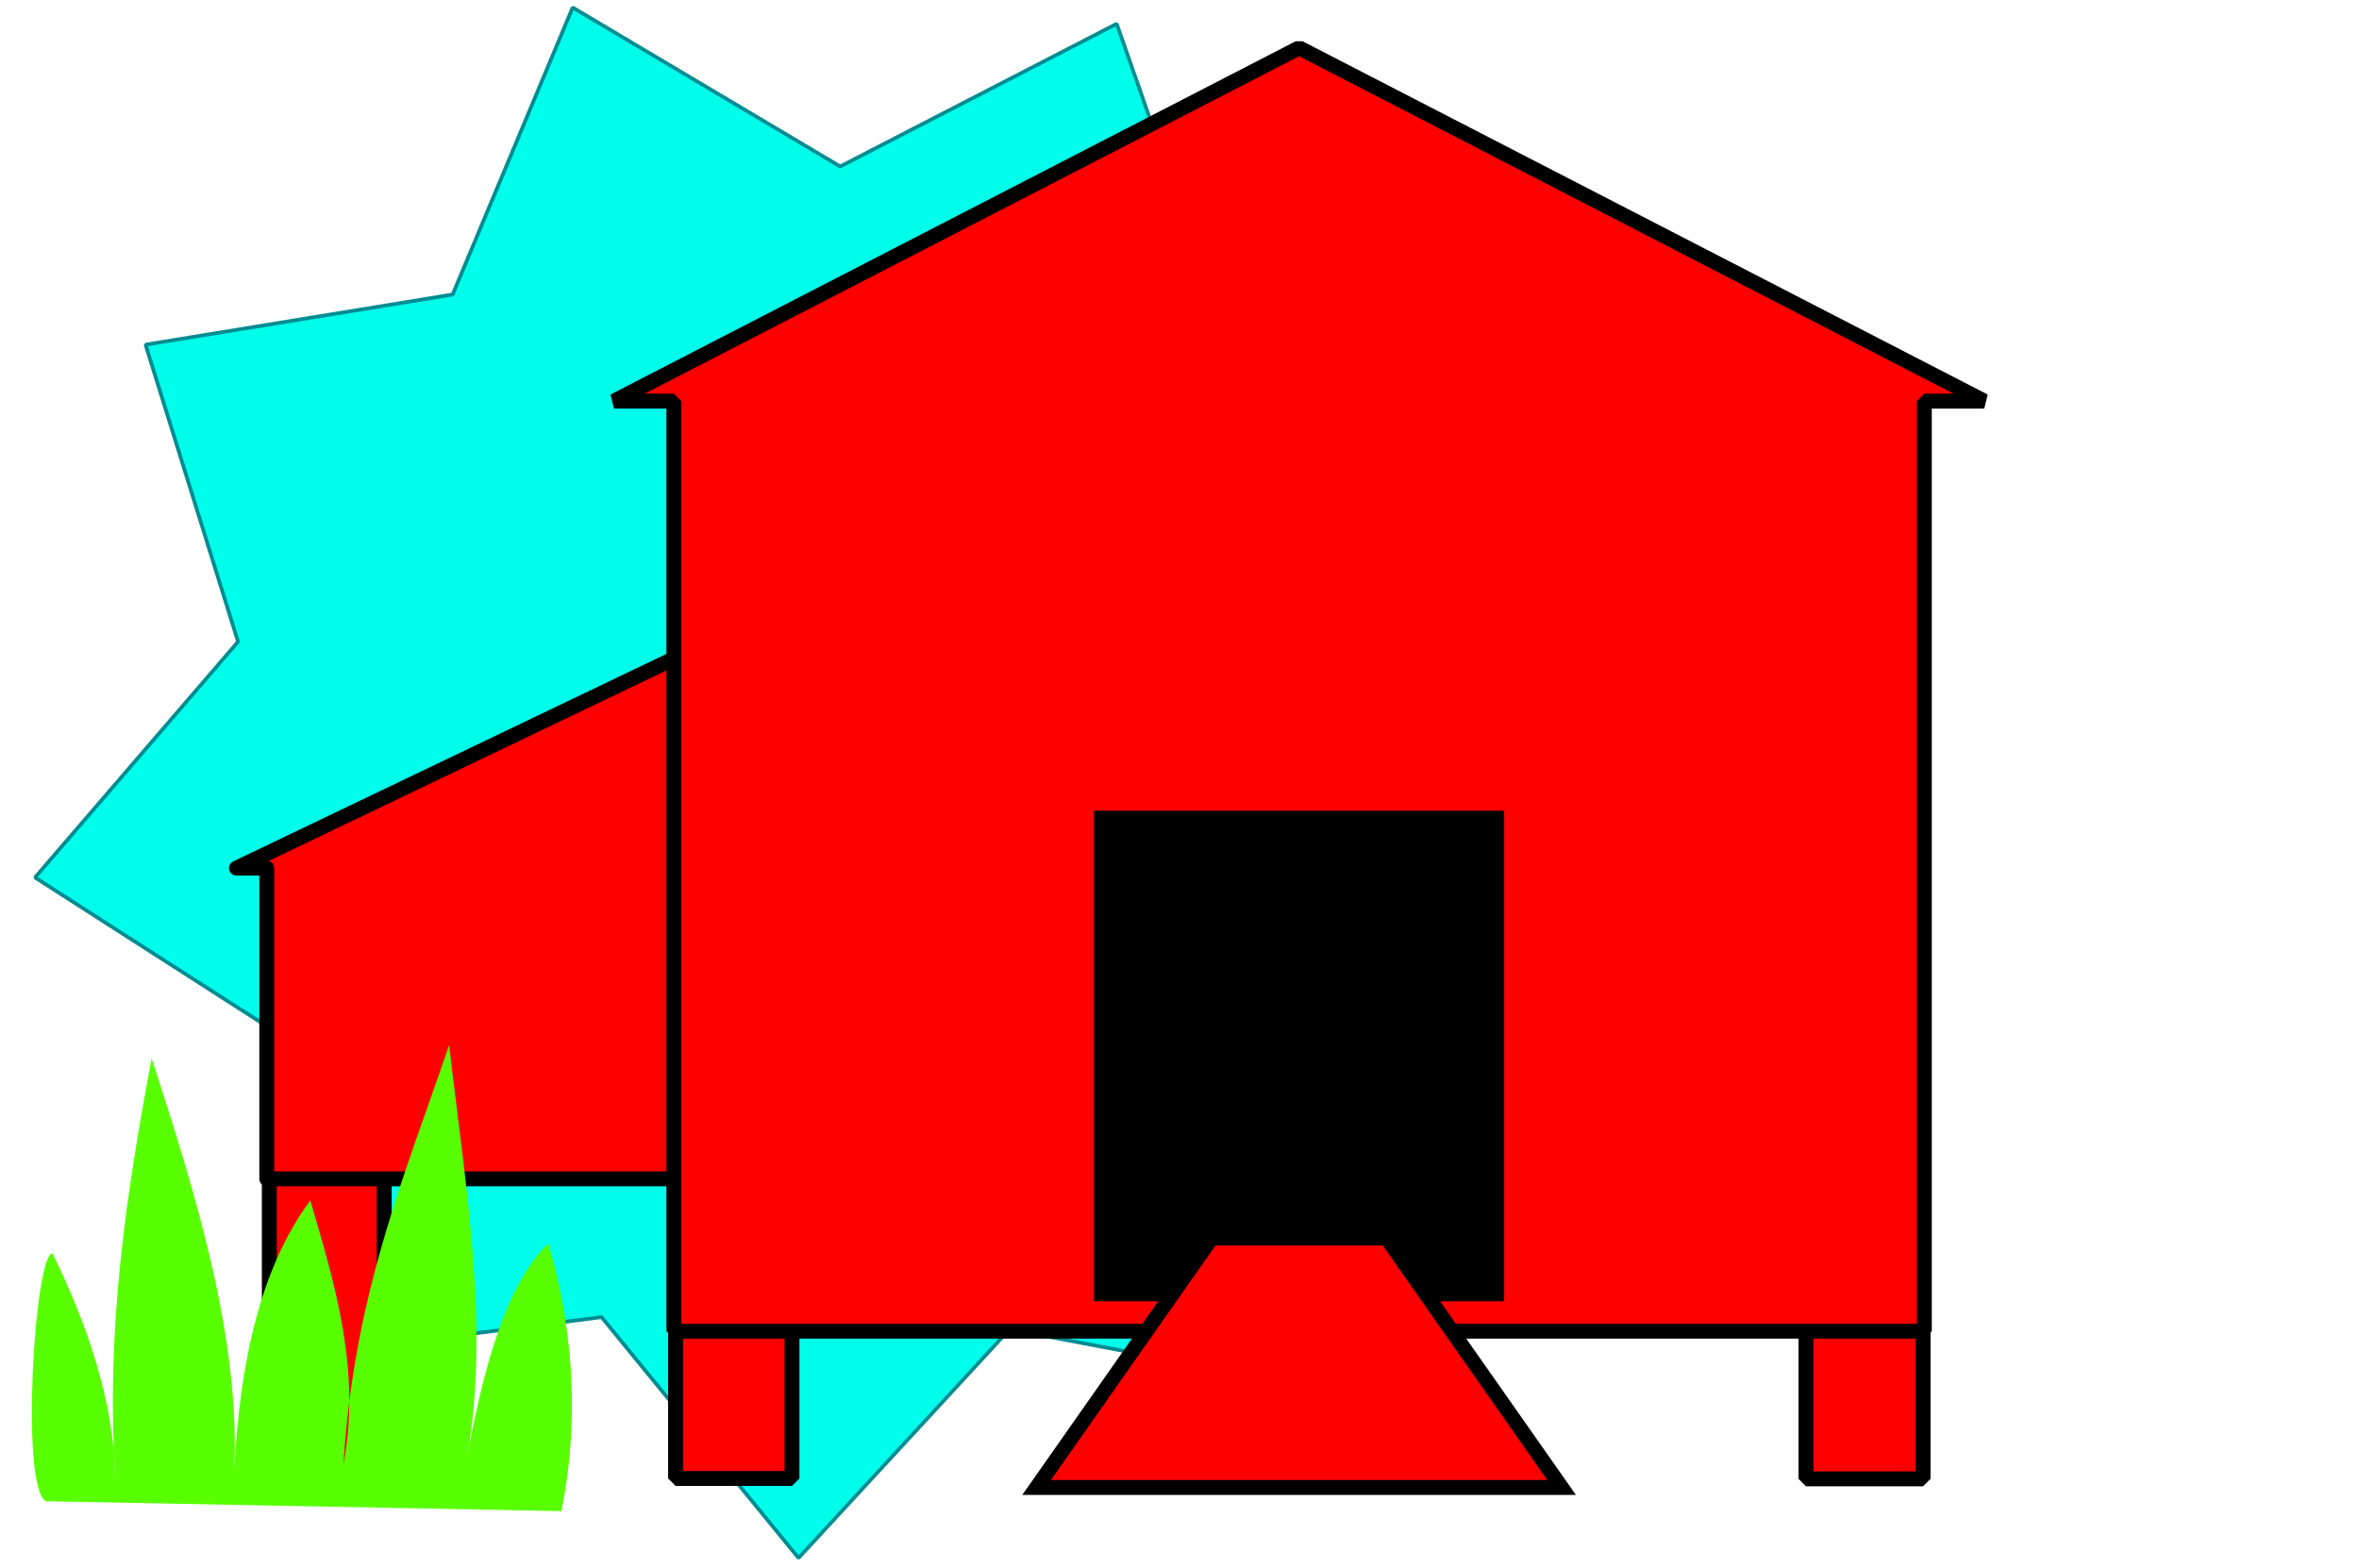
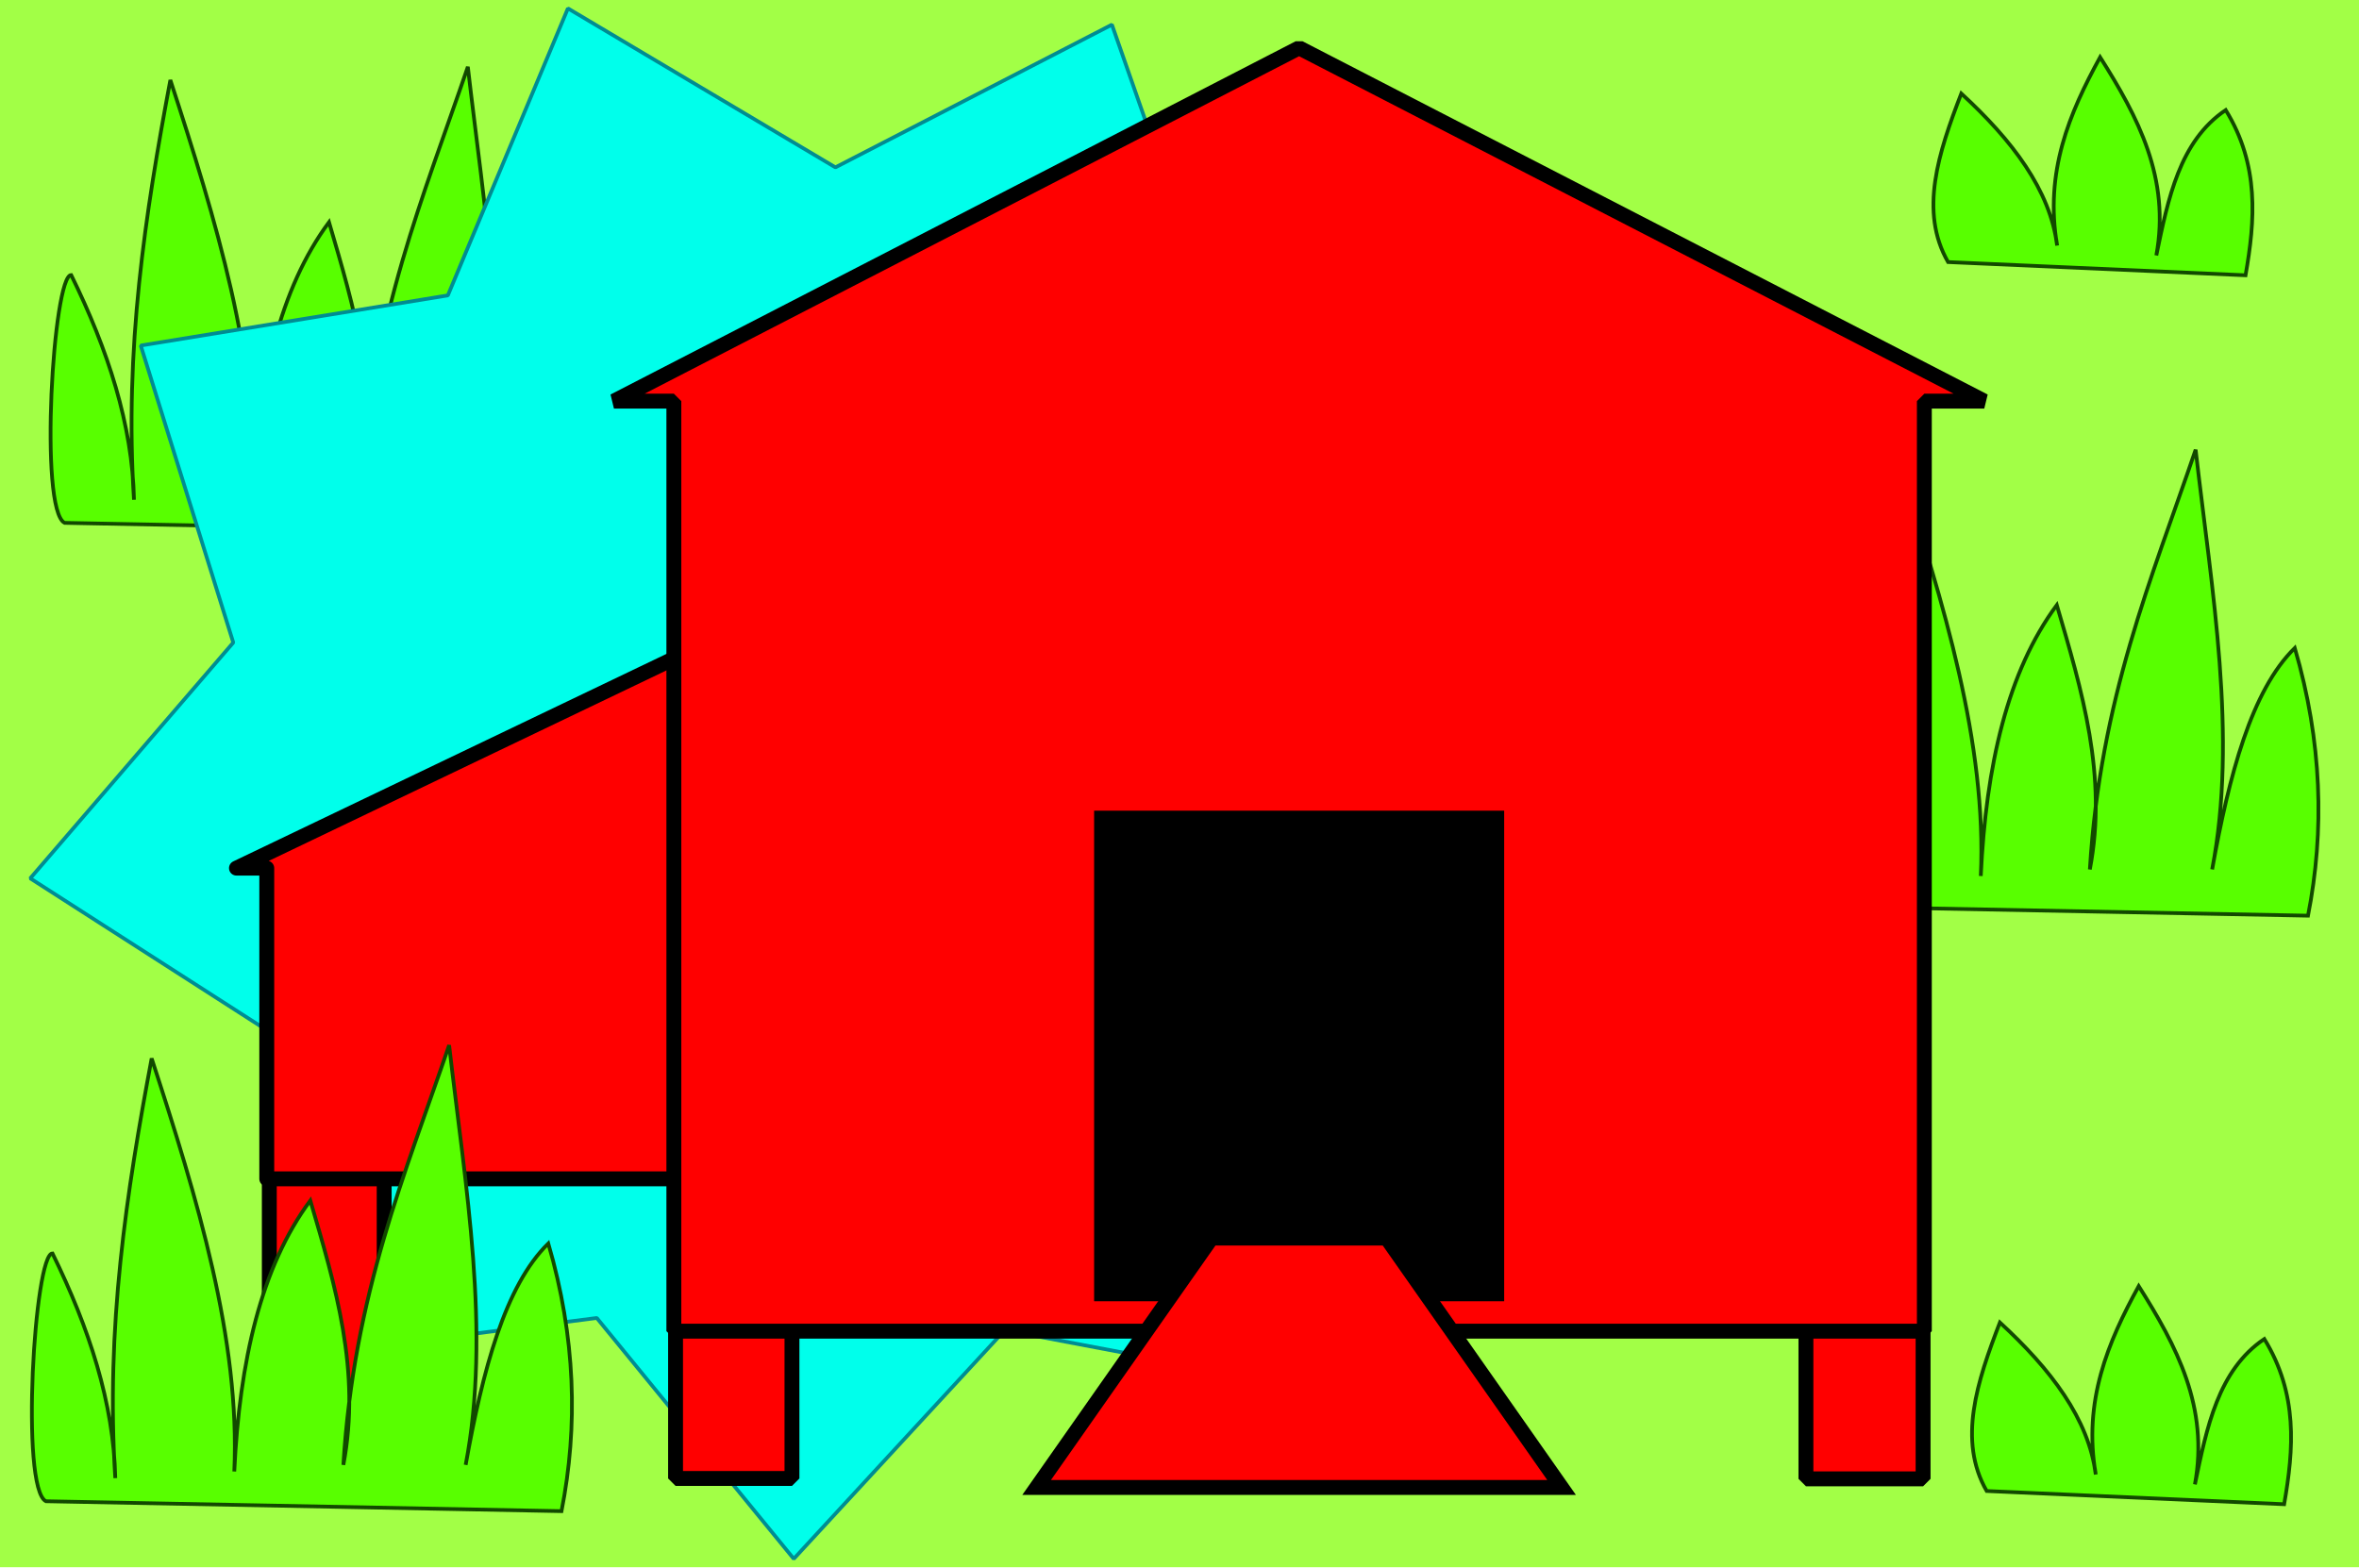
<svg xmlns="http://www.w3.org/2000/svg" width="633.615" height="421.017" id="svg8893" version="1.0">
  <defs id="defs8895">
    </defs>
  <g id="layer1" transform="translate(-41.76367,-314.7108)">
-     <path style="opacity:1;fill:#00ffeb;fill-opacity:1;stroke:#008c92;stroke-width:1;stroke-linecap:round;stroke-linejoin:bevel;stroke-miterlimit:4;stroke-dasharray:none;stroke-opacity:1" id="path3939" d="M 524.677,103.66 L 495.096,181.828 L 545.744,248.313 L 472.838,289.179 L 468.901,372.665 L 386.783,357.108 L 330.104,418.531 L 277.198,353.829 L 194.297,364.449 L 195.358,280.877 L 125.026,235.725 L 179.558,172.388 L 154.704,92.59 L 237.19,79.123 L 269.443,2.019 L 341.288,44.724 L 415.557,6.391 L 443.143,85.285 L 524.677,103.66 z" transform="translate(-73.85658,314.7108)" />
+     <rect style="opacity:1;fill:#a2ff46;fill-opacity:1;stroke:#000000;stroke-width:0;stroke-linecap:round;stroke-linejoin:bevel;stroke-miterlimit:4;stroke-dasharray:none;stroke-opacity:1" id="rect8908" width="633.615" height="421.017" x="41.764" y="314.711" />
+     <path style="fill:#58ff00;fill-opacity:1;fill-rule:evenodd;stroke:#124900;stroke-width:1;stroke-linecap:butt;stroke-linejoin:miter;stroke-miterlimit:4;stroke-dasharray:none;stroke-opacity:1" d="M 59.109,455.174 C 52.178,451.622 56.06,388.588 60.885,388.588 C 70.747,408.711 77.341,428.835 77.753,448.959 C 75.148,408.445 80.788,372.053 87.519,336.207 C 99.843,374.02 111.332,411.694 109.715,447.183 C 111.12,417.515 116.91,392.231 130.134,374.383 C 136.856,397.305 143.82,420.179 139.013,445.408 C 141.817,399.492 155.607,367.308 167.423,332.655 C 171.797,370.819 178.737,409.495 171.862,445.408 C 176.443,419.946 182.434,397.303 194.057,385.924 C 201.406,411.128 202.092,435 197.608,457.837 L 59.109,455.174 z" id="path5109" />
+     <path style="fill:#58ff00;fill-opacity:1;fill-rule:evenodd;stroke:#124900;stroke-width:1;stroke-linecap:butt;stroke-linejoin:miter;stroke-miterlimit:4;stroke-dasharray:none;stroke-opacity:1" d="M 523.185,558.036 C 516.254,554.485 520.135,491.45 524.961,491.45 C 534.822,511.574 541.417,531.697 541.829,551.821 C 539.224,511.307 544.863,474.915 551.595,439.069 C 563.919,476.882 575.408,514.556 573.791,550.045 C 575.196,520.378 580.986,495.094 594.21,477.245 C 600.932,500.167 607.896,523.041 603.088,548.27 C 605.893,502.354 619.683,470.17 631.498,435.518 C 635.873,473.681 642.813,512.357 635.937,548.27 C 640.519,522.808 646.51,500.165 658.133,488.786 C 665.482,513.99 666.168,537.862 661.684,560.699 L 523.185,558.036 z" id="path3211" />
+     <path style="opacity:1;fill:#00ffeb;fill-opacity:1;stroke:#008c92;stroke-width:1;stroke-linecap:round;stroke-linejoin:bevel;stroke-miterlimit:4;stroke-dasharray:none;stroke-opacity:1" id="path3939" d="M 524.677,103.66 L 495.096,181.828 L 545.744,248.313 L 472.838,289.179 L 468.901,372.665 L 386.783,357.108 L 330.104,418.531 L 277.198,353.829 L 194.297,364.449 L 195.358,280.877 L 125.026,235.725 L 179.558,172.388 L 154.704,92.59 L 237.19,79.123 L 269.443,2.019 L 341.288,44.724 L 415.557,6.391 L 443.143,85.285 L 524.677,103.66 z" transform="translate(-75.13896,314.9444)" />
    <g transform="translate(-9.210299,-81.05998)" id="g9419">
      <rect y="715.672" x="232.423" height="77.27" width="31.27" id="rect7113" style="opacity:1;fill:#ff0000;fill-opacity:1;stroke:#000000;stroke-width:4;stroke-linecap:round;stroke-linejoin:bevel;stroke-miterlimit:4;stroke-dasharray:none;stroke-opacity:1" />
      <rect y="722.572" x="536.038" height="70.469" width="31.469" id="rect7115" style="opacity:1;fill:#ff0000;fill-opacity:1;stroke:#000000;stroke-width:4;stroke-linecap:round;stroke-linejoin:bevel;stroke-miterlimit:4;stroke-dasharray:none;stroke-opacity:1" />
      <rect y="699.882" x="123.311" height="92.85" width="30.85" id="rect7117" style="opacity:1;fill:#ff0000;fill-opacity:1;stroke:#000000;stroke-width:4;stroke-linecap:round;stroke-linejoin:bevel;stroke-miterlimit:4;stroke-dasharray:none;stroke-opacity:1" />
      <path id="rect7087" d="M 234.173,571.639 L 114.483,628.983 L 122.627,628.983 L 122.627,712.454 L 232.2,712.454 L 232.2,628.983 L 234.173,628.983 L 234.173,571.639 z" style="fill:#ff0000;fill-opacity:1;stroke:#000000;stroke-width:4;stroke-linecap:round;stroke-linejoin:round;stroke-miterlimit:4;stroke-dasharray:none;stroke-opacity:1" />
      <path id="rect5426" d="M 399.906,408.625 L 215.875,503.531 L 231.969,503.531 L 231.969,753.375 L 567.844,753.375 L 567.844,503.531 L 583.938,503.531 L 399.906,408.625 z" style="fill:#ff0000;fill-opacity:1;stroke:#000000;stroke-width:4;stroke-linecap:round;stroke-linejoin:bevel;stroke-miterlimit:4;stroke-dasharray:none;stroke-opacity:1" />
      <rect y="613.98" x="345.28" height="130.931" width="109.271" id="rect7111" style="opacity:1;fill:#000000;fill-opacity:1;stroke:#000000;stroke-width:0.874;stroke-linecap:round;stroke-linejoin:miter;stroke-miterlimit:4;stroke-dasharray:none;stroke-opacity:1" />
      <path id="path7123" d="M 376.406,728.362 L 329.406,795.362 L 470.406,795.362 L 423.406,728.362 L 376.406,728.362 z" style="fill:#ff0000;fill-opacity:1;fill-rule:evenodd;stroke:#000000;stroke-width:4;stroke-linecap:butt;stroke-linejoin:miter;stroke-miterlimit:4;stroke-dasharray:none;stroke-opacity:1" />
    </g>
-     <path style="fill:#58ff00;fill-opacity:1;fill-rule:evenodd;stroke:#279500;stroke-width:0;stroke-linecap:butt;stroke-linejoin:miter;stroke-miterlimit:4;stroke-dasharray:none;stroke-opacity:1" d="M 54.086,718.004 C 47.155,714.453 51.036,651.418 55.861,651.418 C 65.723,671.542 72.317,691.665 72.73,711.789 C 70.124,671.275 75.764,634.883 82.496,599.037 C 94.82,636.85 106.308,674.524 104.691,710.013 C 106.097,680.346 111.886,655.062 125.111,637.213 C 131.833,660.135 138.797,683.009 133.989,708.238 C 136.793,662.322 150.583,630.138 162.399,595.486 C 166.774,633.649 173.714,672.325 166.838,708.238 C 171.419,682.776 177.41,660.133 189.033,648.754 C 196.383,673.958 197.068,697.83 192.584,720.667 L 54.086,718.004 z" id="path8068" />
+     <path style="fill:#58ff00;fill-opacity:1;fill-rule:evenodd;stroke:#124900;stroke-width:1;stroke-linecap:butt;stroke-linejoin:miter;stroke-miterlimit:4;stroke-dasharray:none;stroke-opacity:1" d="M 54.086,718.004 C 47.155,714.453 51.036,651.418 55.861,651.418 C 65.723,671.542 72.317,691.665 72.73,711.789 C 70.124,671.275 75.764,634.883 82.496,599.037 C 94.82,636.85 106.308,674.524 104.691,710.013 C 106.097,680.346 111.886,655.062 125.111,637.213 C 131.833,660.135 138.797,683.009 133.989,708.238 C 136.793,662.322 150.583,630.138 162.399,595.486 C 166.774,633.649 173.714,672.325 166.838,708.238 C 171.419,682.776 177.41,660.133 189.033,648.754 C 196.383,673.958 197.068,697.83 192.584,720.667 L 54.086,718.004 z" id="path8068" />
+     <path style="fill:#58ff00;fill-opacity:1;fill-rule:evenodd;stroke:#124900;stroke-width:1;stroke-linecap:butt;stroke-linejoin:miter;stroke-miterlimit:4;stroke-dasharray:none;stroke-opacity:1" d="M 575.372,715.252 C 567.555,701.659 572.794,685.89 578.923,669.973 C 592.617,682.564 602.769,695.863 604.67,710.813 C 601.25,691.037 607.945,675.308 616.211,660.207 C 626.371,676.254 635.132,692.767 631.304,713.476 C 634.487,698.181 637.536,682.785 649.948,674.412 C 659.045,689.209 657.851,704.006 655.275,718.803 L 575.372,715.252 z" id="path8075" />
+     <path style="fill:#58ff00;fill-opacity:1;fill-rule:evenodd;stroke:#124900;stroke-width:1;stroke-linecap:butt;stroke-linejoin:miter;stroke-miterlimit:4;stroke-dasharray:none;stroke-opacity:1" d="M 565.004,385.111 C 557.187,371.518 562.426,355.749 568.555,339.832 C 582.249,352.423 592.401,365.722 594.302,380.672 C 590.882,360.896 597.576,345.167 605.843,330.066 C 616.003,346.113 624.764,362.626 620.936,383.335 C 624.118,368.04 627.167,352.644 639.58,344.271 C 648.677,359.068 647.483,373.865 644.907,388.662 L 565.004,385.111 z" id="path3213" />
  </g>
</svg>
